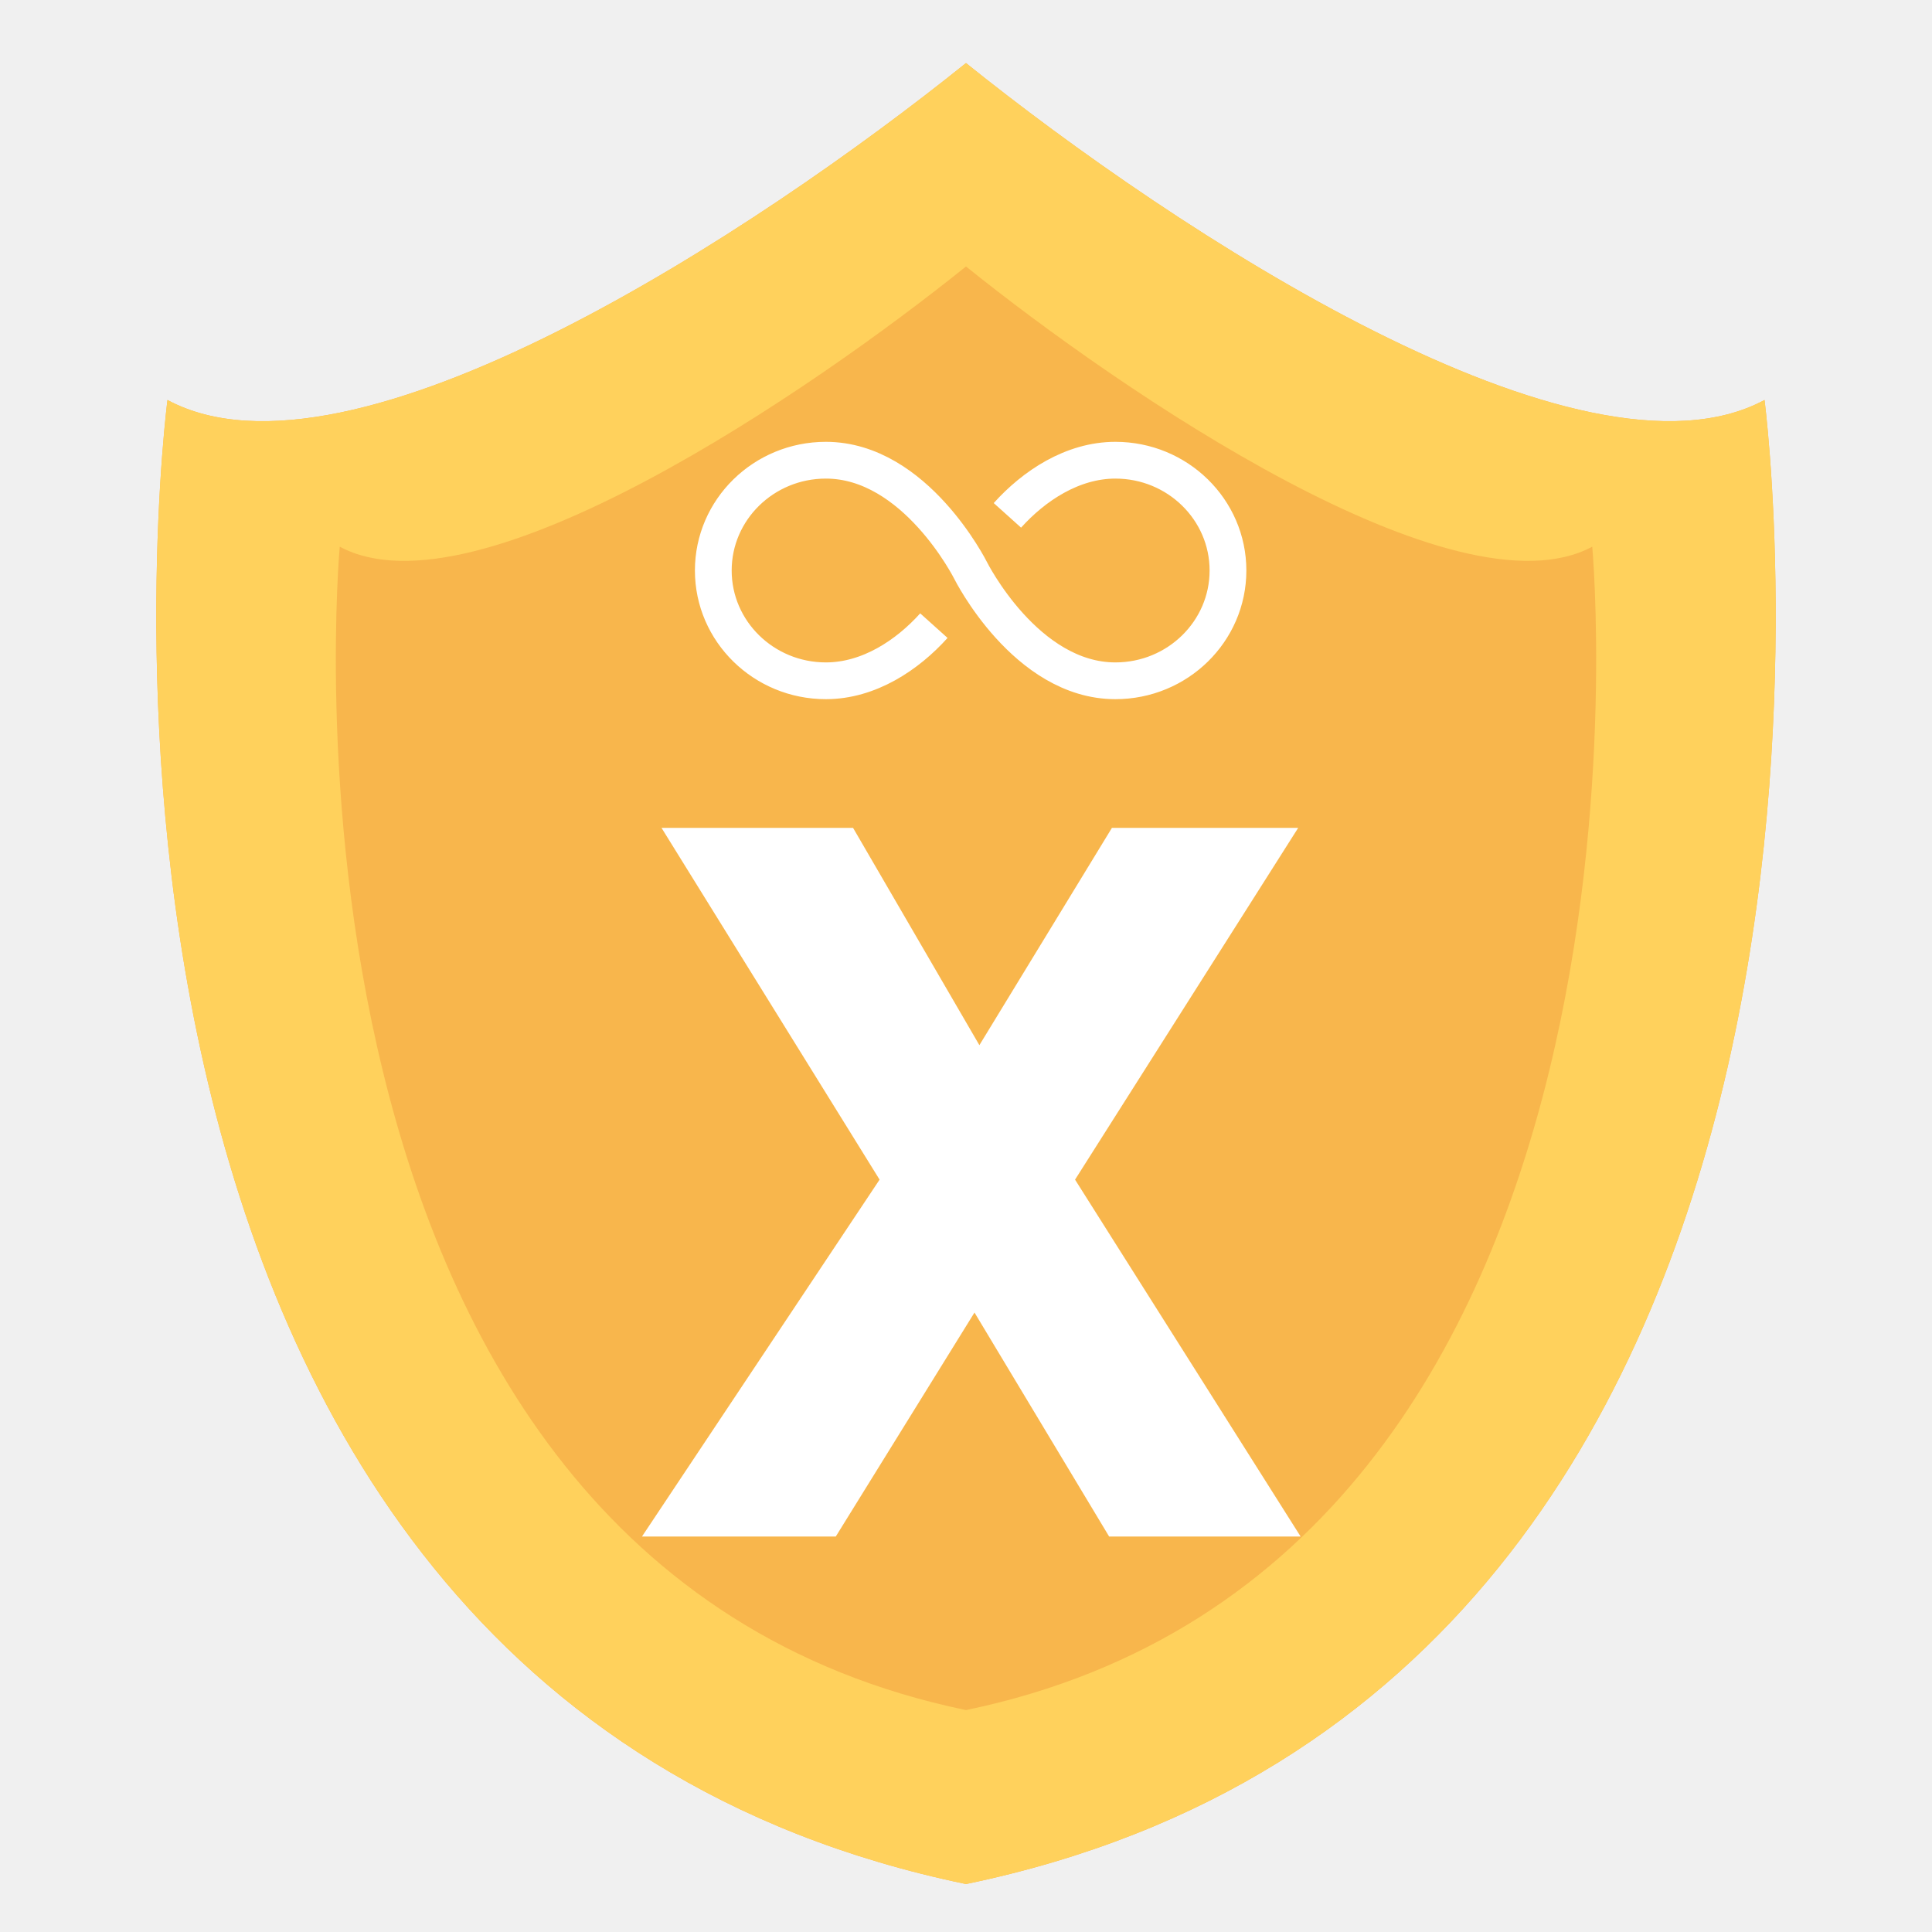
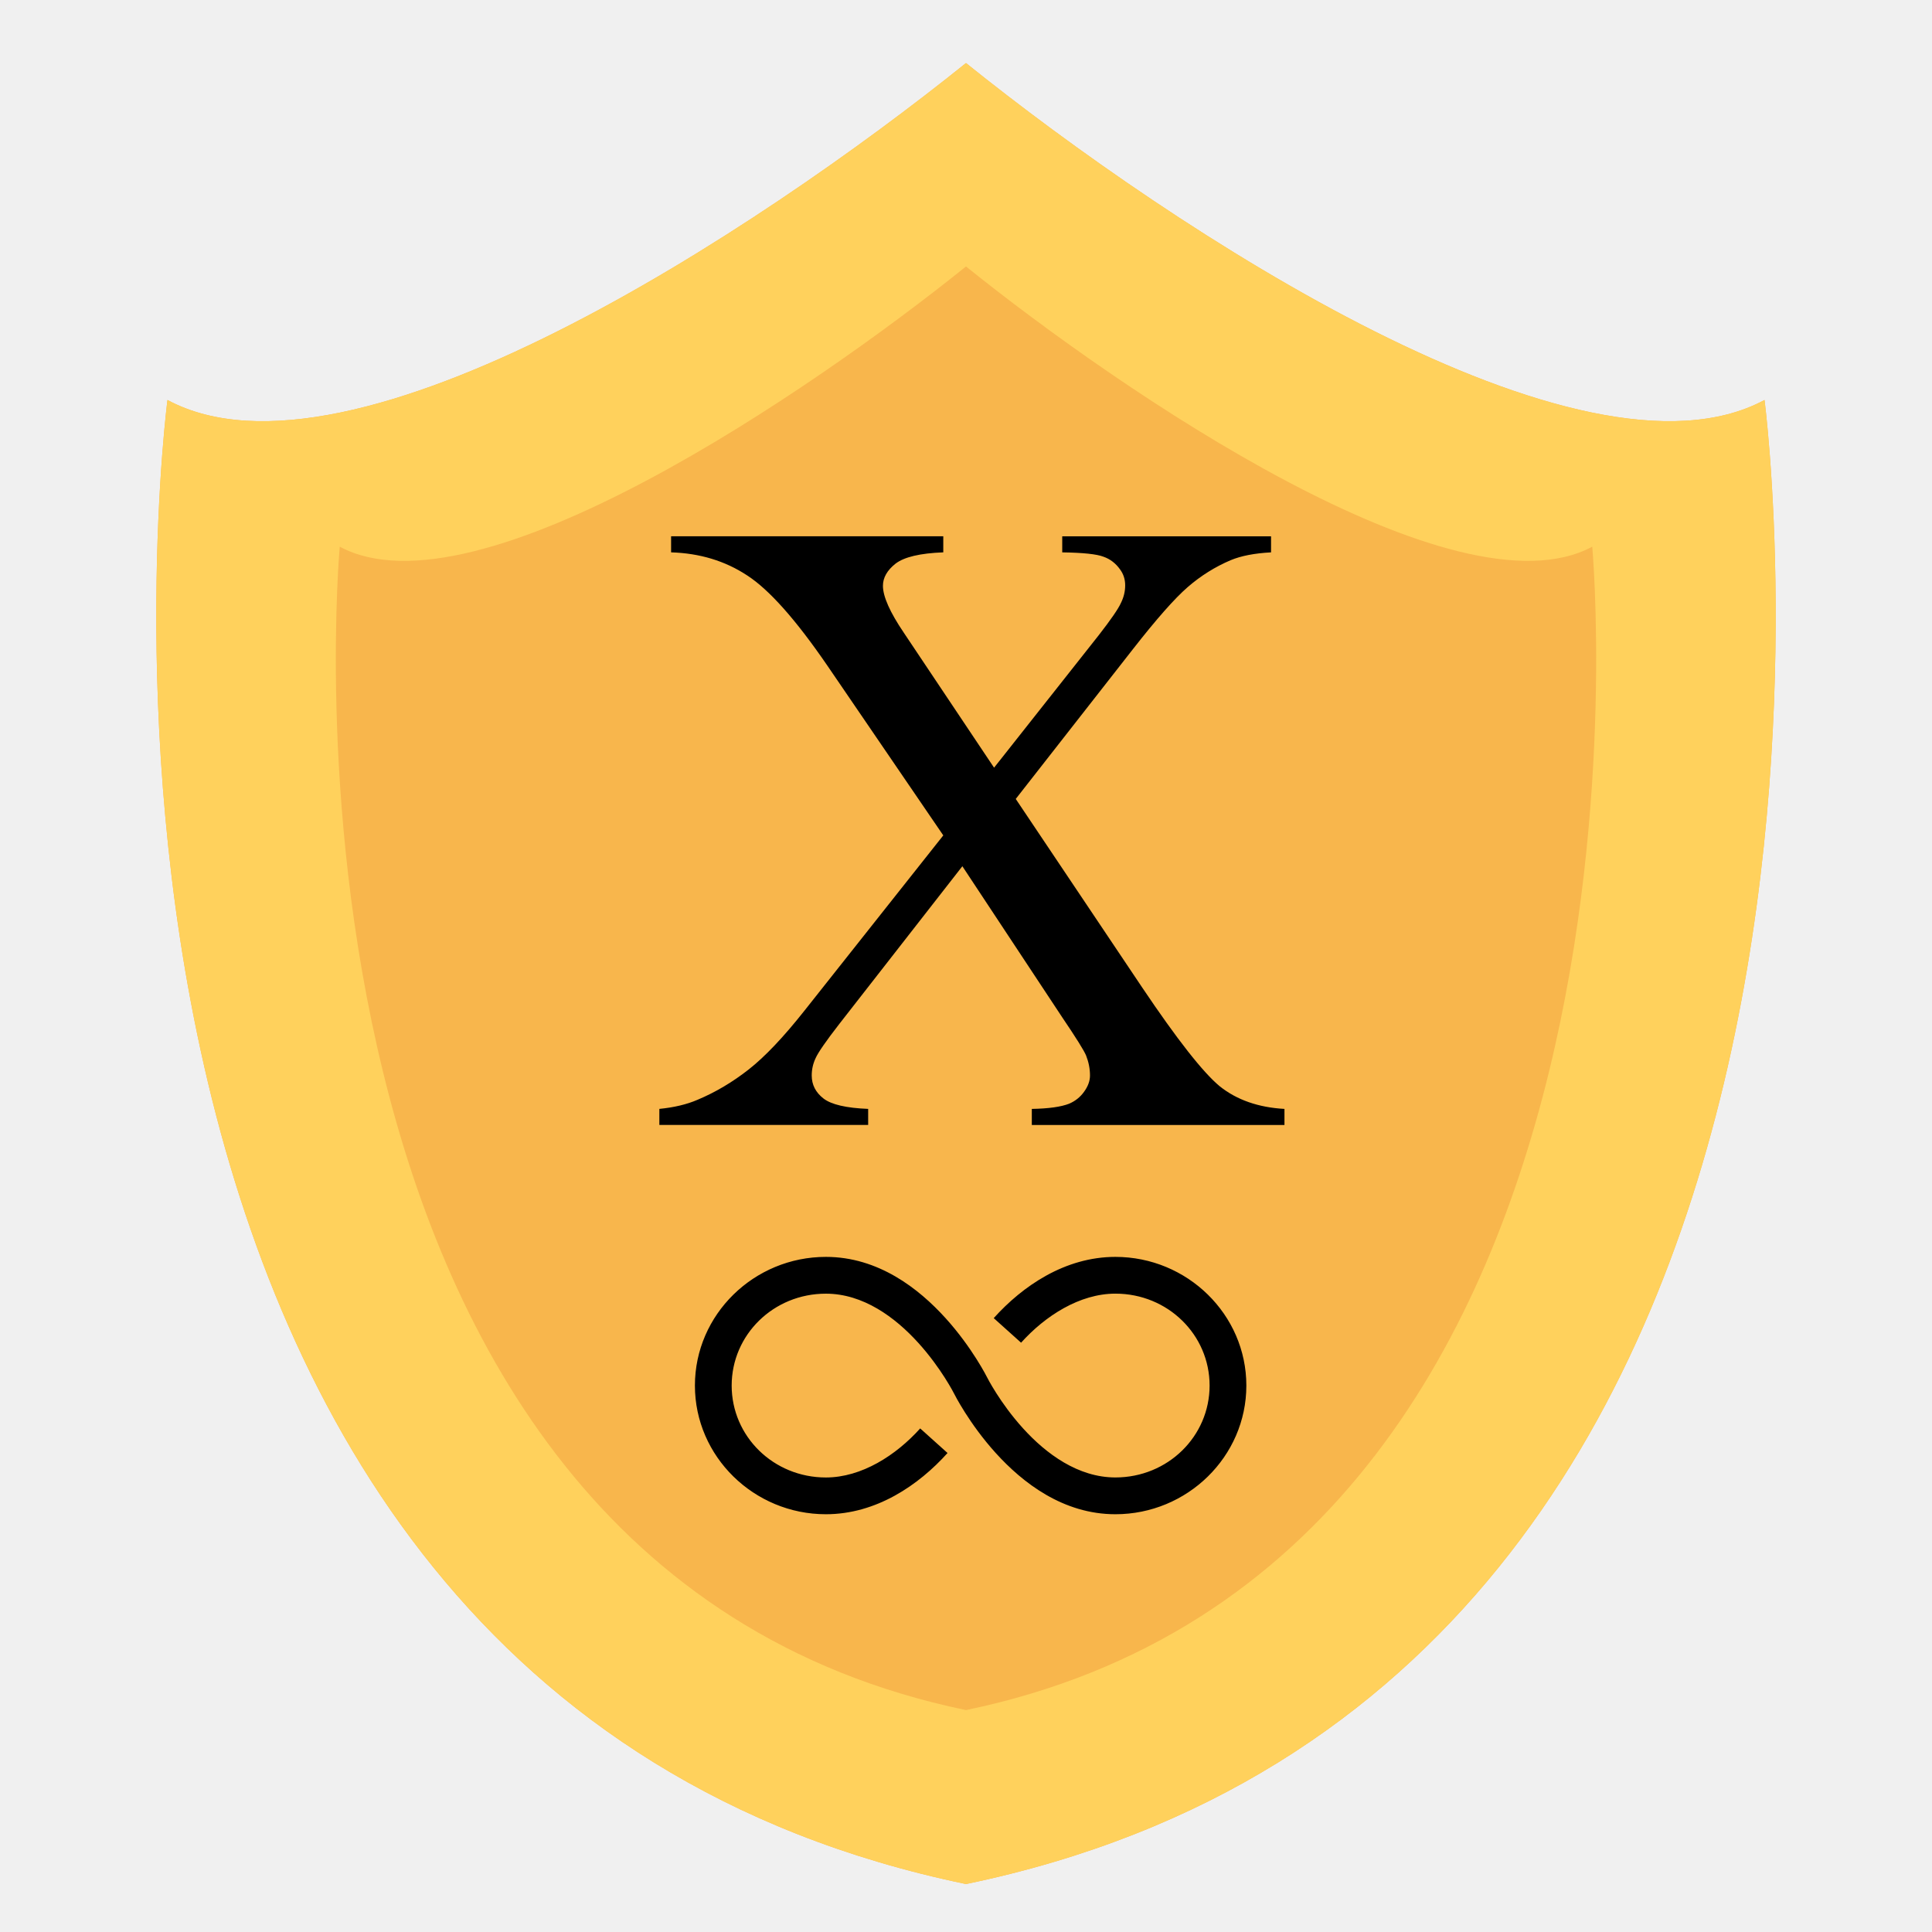
<svg xmlns="http://www.w3.org/2000/svg" width="128" height="128" version="1.1" xml:space="preserve">
  <path d="m64 4.178c-13.791 11.089-40.749 28.859-52.904 22.322 0 0-11.129 85.029 52.904 98.323 64.033-13.294 52.904-98.323 52.904-98.323-12.153 6.535-39.112-11.232-52.904-22.322z" fill="#f8b64c" />
  <path d="m64 4.178c-13.791 11.089-40.749 28.859-52.904 22.322 0 0-11.129 85.029 52.904 98.323 64.033-13.294 52.904-98.323 52.904-98.323-12.153 6.535-39.112-11.232-52.904-22.322zm0 13.477c10.264 8.253 32.446 23.427 41.49 18.564 0 0 6.164 67.184-41.49 77.078-47.654-9.894-41.49-77.078-41.49-77.078 9.046 4.865 31.227-10.312 41.49-18.564z" fill="#ffd15c" />
-   <path transform="matrix(.076114 0 0 .076114 44.822 18.312)" d="m256 256s-48-96-126-96c-54.12 0-98 43-98 96s43.88 96 98 96c37.51 0 71-22.41 94-48m32-48s48 96 126 96c54.12 0 98-43 98-96s-43.88-96-98-96c-37.51 0-71 22.41-94 48" fill="none" stroke="#fff" stroke-miterlimit="10" stroke-width="32" />
-   <path d="m80.992 98.946h-5.896l-9.491-15.79q-0.431-0.719-0.949-2.042h-0.115q-0.288 0.662-0.978 2.042l-9.779 15.79h-5.925l13.806-20.737-12.713-20.507h5.925l8.427 14.496q0.834 1.438 1.467 2.876h0.115q0.92-1.898 1.611-2.991l8.772-14.381h5.551l-12.971 20.449z" fill="none" stroke="#fff" stroke-width="5.705" aria-label="X" />
+   <path d="m54.717 83.272c-4.764 0-8.677 3.819-8.677 8.525 0 4.706 3.913 8.525 8.677 8.525 3.34 0 6.153-1.935 8.06-4.057l-1.812-1.628c-1.594 1.774-3.879 3.25-6.249 3.25-3.474 0-6.241-2.727-6.241-6.089s2.767-6.089 6.241-6.089c2.469 0 4.585 1.561 6.119 3.253 1.534 1.692 2.382 3.38 2.382 3.38s0.979 1.966 2.756 3.927c1.777 1.961 4.456 4.053 7.924 4.053 4.764 0 8.677-3.819 8.677-8.525 0-4.706-3.913-8.525-8.677-8.525-3.34 0-6.153 1.935-8.06 4.057l1.812 1.628c1.594-1.774 3.879-3.25 6.249-3.25 3.474 0 6.241 2.727 6.241 6.089s-2.767 6.089-6.241 6.089c-2.469 0-4.585-1.561-6.119-3.253-1.534-1.692-2.382-3.38-2.382-3.38s-0.979-1.966-2.756-3.927c-1.777-1.961-4.456-4.053-7.924-4.053z" stroke-width=".076" />
+   <path d="m67.296 52.932 8.37 12.482q3.48 5.177 5.148 6.558 1.697 1.352 4.285 1.496v1.064h-16.739v-1.064q1.668-0.029 2.474-0.345 0.604-0.259 0.978-0.777 0.403-0.546 0.403-1.093 0-0.662-0.259-1.323-0.201-0.489-1.582-2.531l-6.615-10.009-8.168 10.469q-1.294 1.668-1.553 2.243-0.259 0.546-0.259 1.151 0 0.92 0.777 1.524t2.962 0.69v1.064h-13.834v-1.064q1.467-0.144 2.531-0.604 1.783-0.748 3.394-2.013 1.611-1.266 3.682-3.883l9.204-11.62-7.679-11.246q-3.135-4.573-5.321-5.982-2.186-1.438-5.033-1.524v-1.064h18.033v1.064q-2.301 0.086-3.164 0.748-0.834 0.662-0.834 1.467 0 1.064 1.381 3.106l5.982 8.945 6.931-8.772q1.208-1.553 1.467-2.128 0.288-0.575 0.288-1.179t-0.345-1.064q-0.431-0.604-1.093-0.834-0.662-0.259-2.732-0.288v-1.064h13.834v1.064q-1.639 0.086-2.675 0.518-1.553 0.662-2.847 1.783-1.294 1.122-3.653 4.142z" fill-rule="evenodd" aria-label="X" />
</svg>
